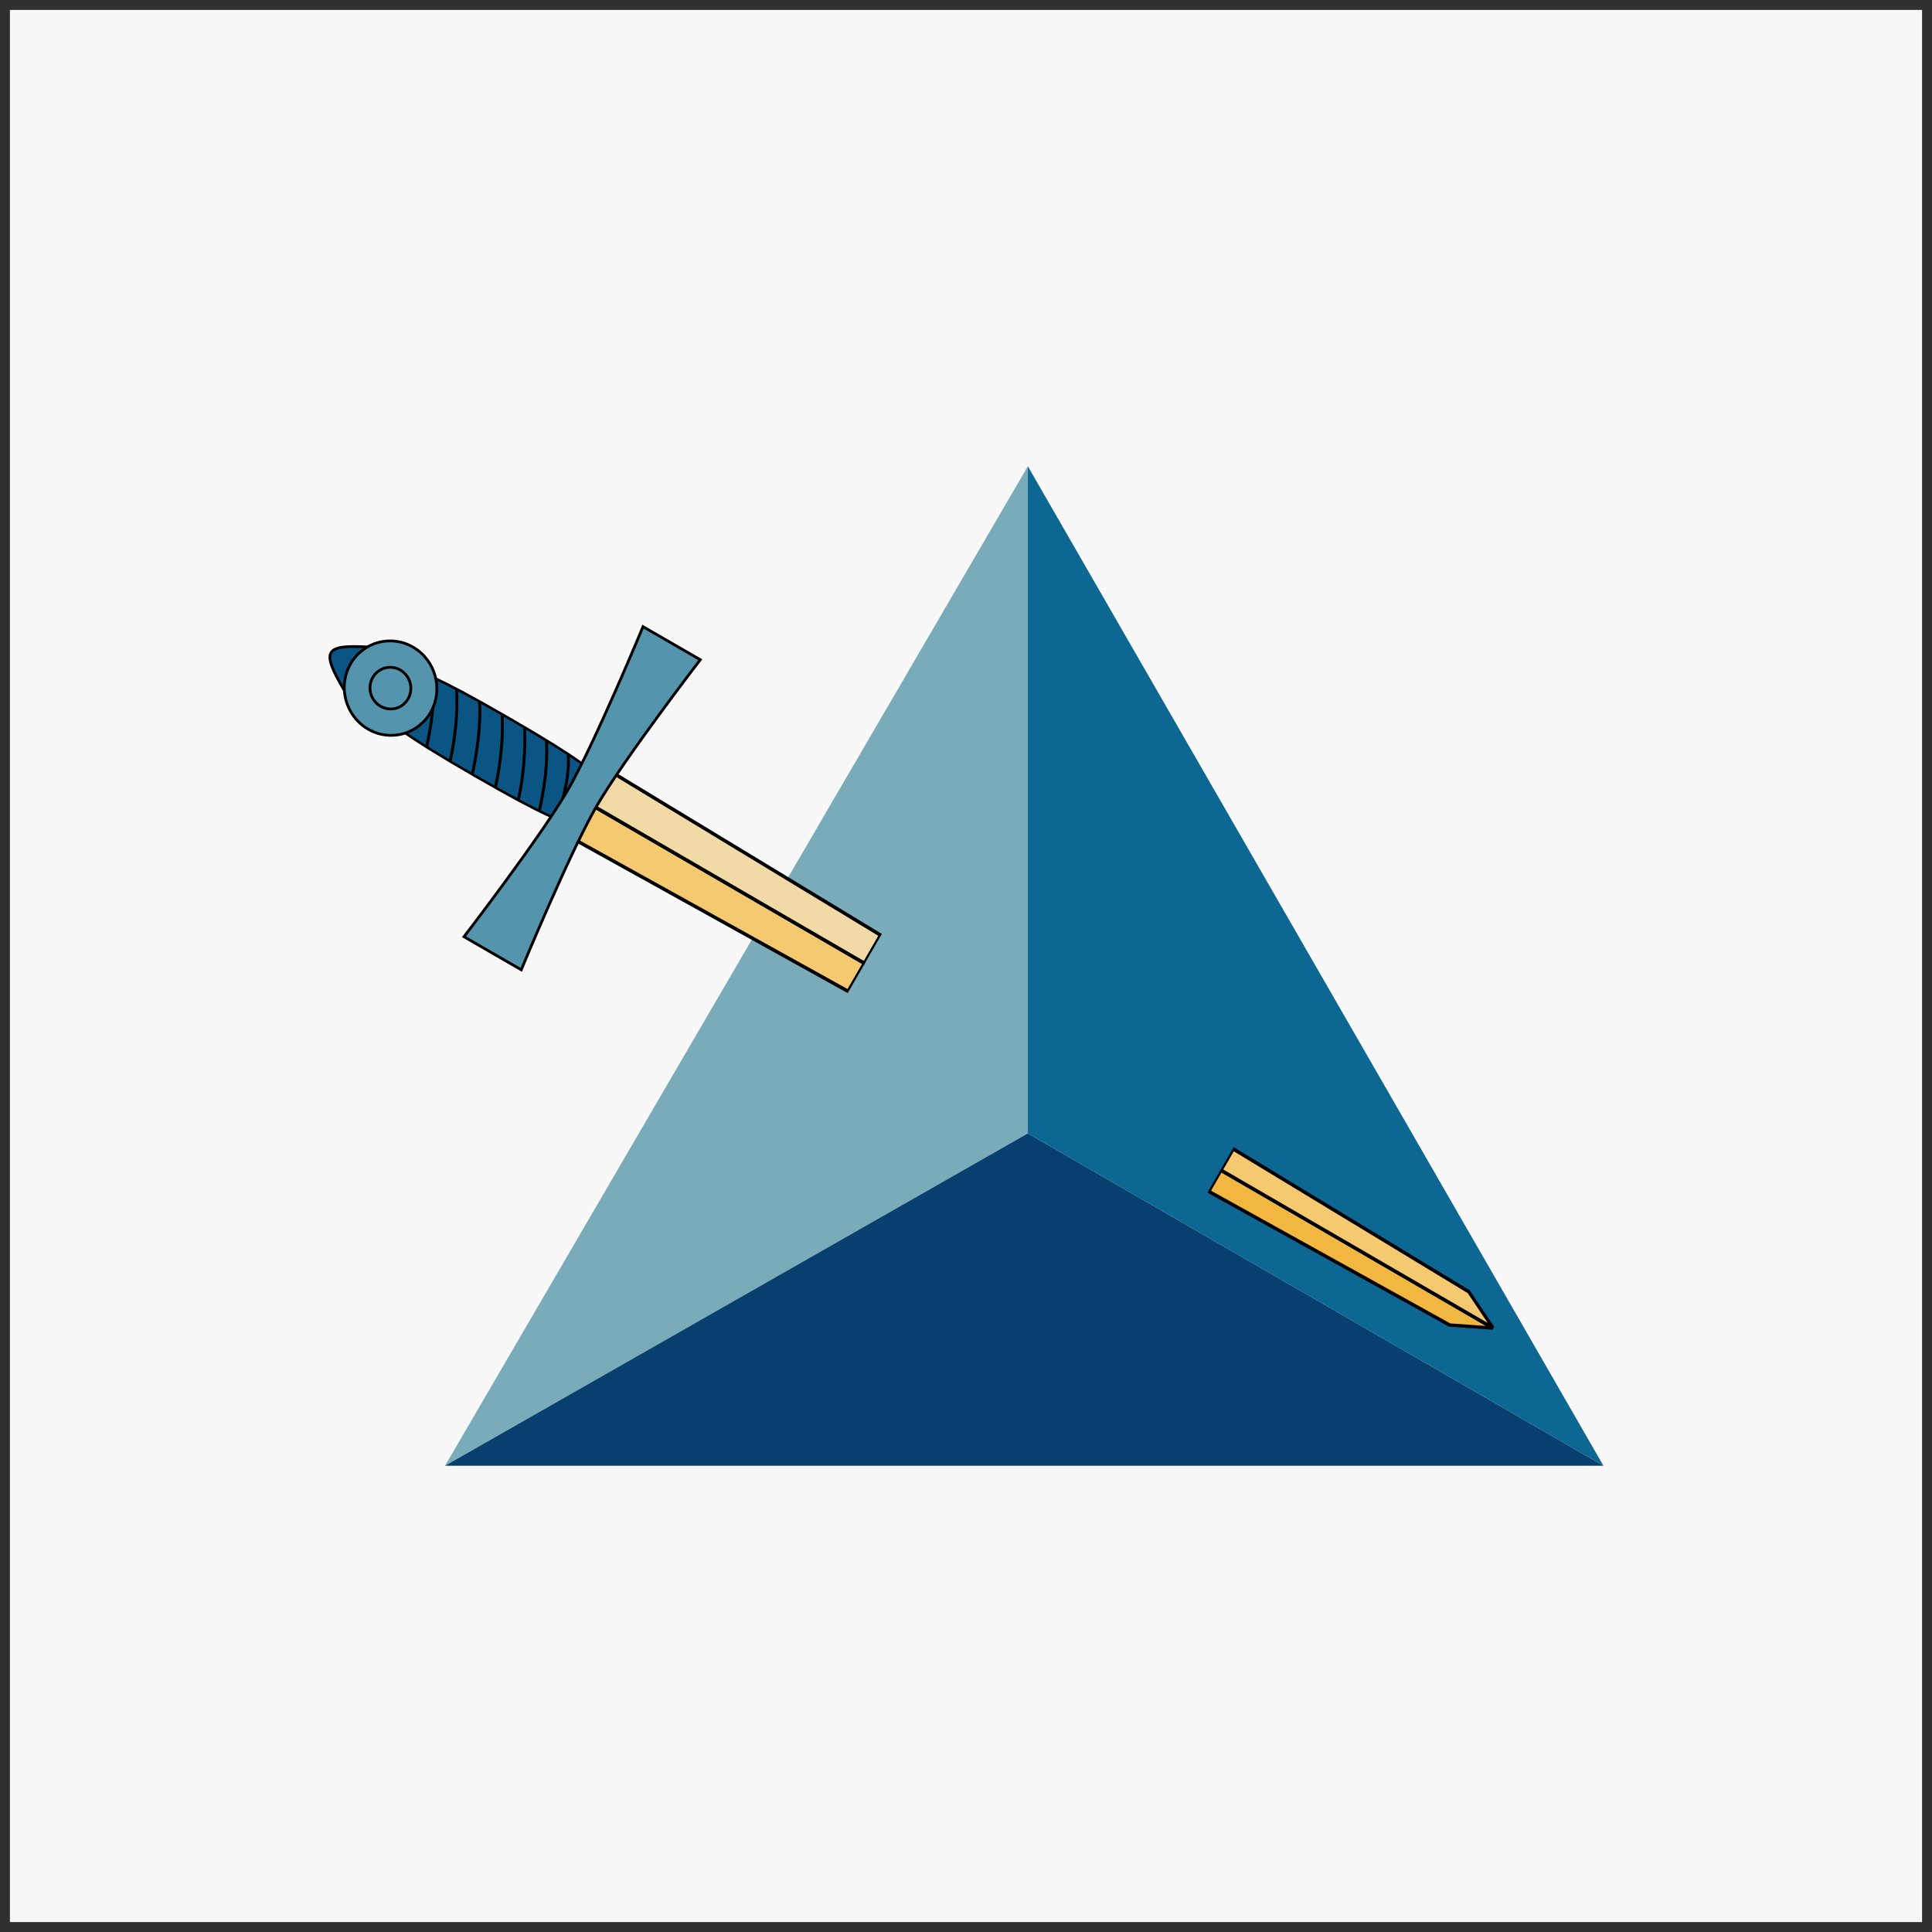
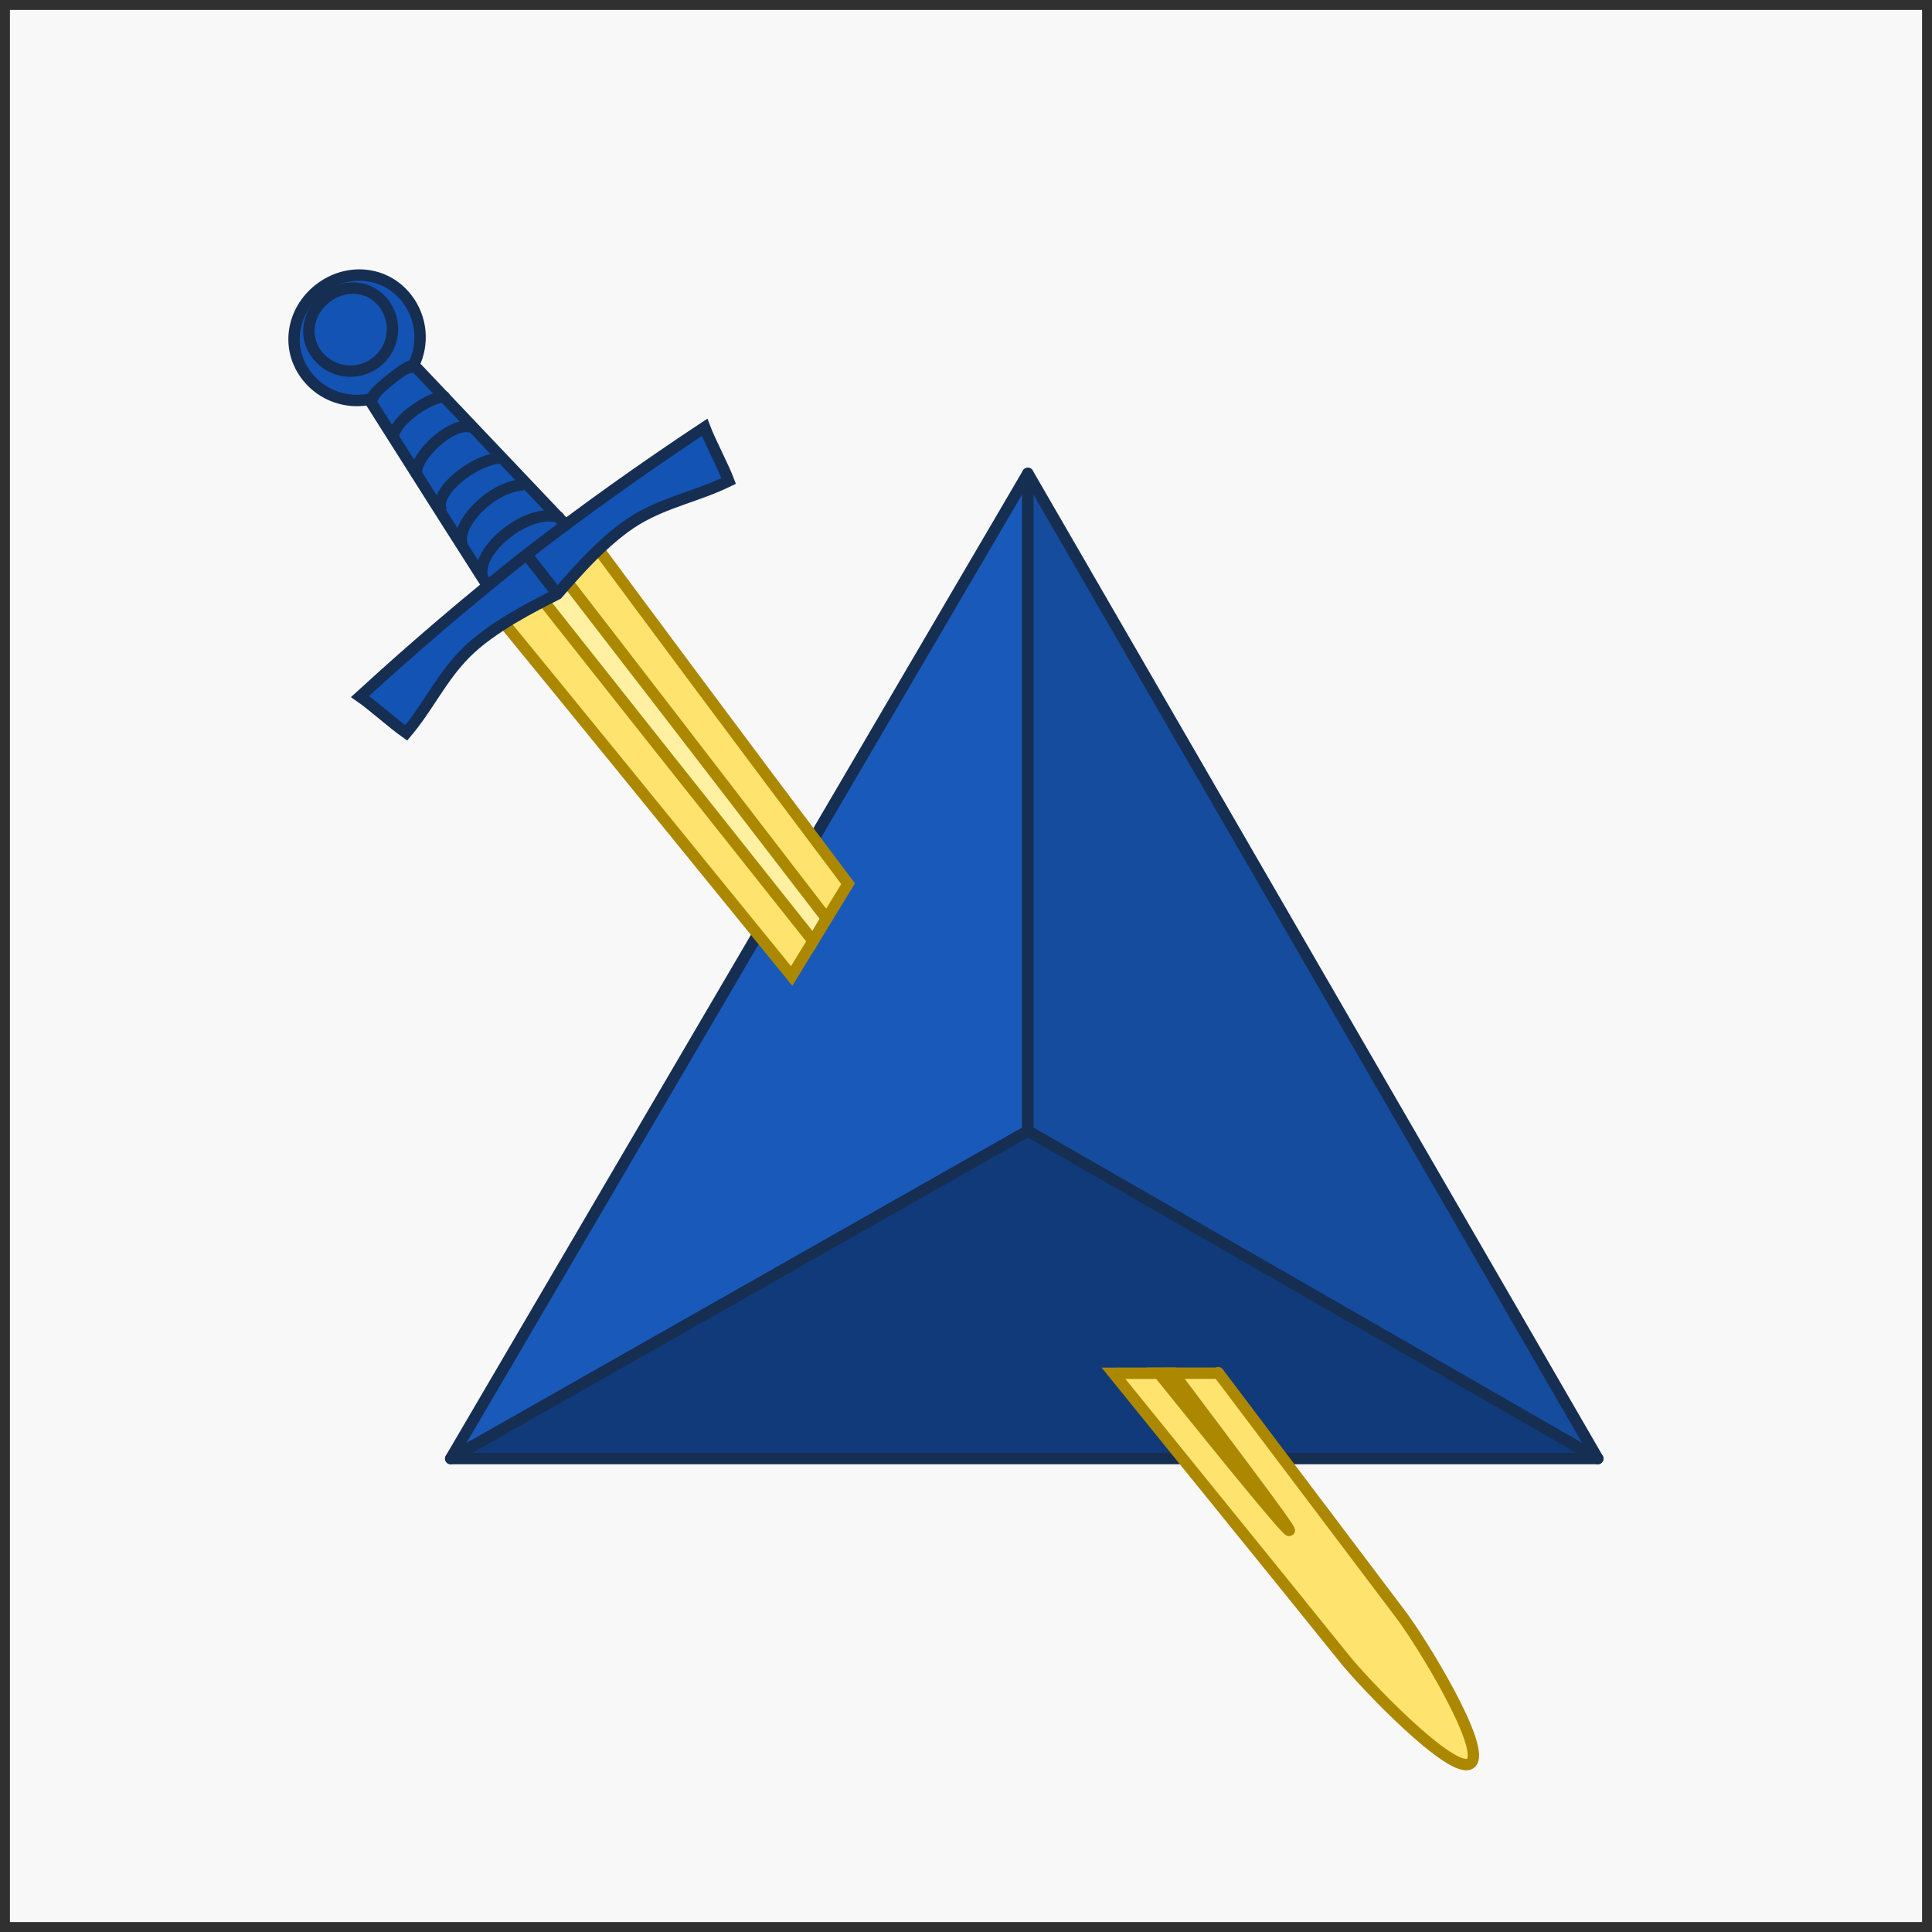
- <svg xmlns="http://www.w3.org/2000/svg" width="150.775mm" height="150.775mm" viewBox="0 0 150.775 150.775" version="1.1" id="svg1">
+ <svg xmlns="http://www.w3.org/2000/svg" xmlns:xlink="http://www.w3.org/1999/xlink" width="150.775mm" height="150.775mm" viewBox="0 0 150.775 150.775" version="1.1" id="svg1">
  <defs id="defs1" />
  <g id="layer3" transform="matrix(0.6,0,0,0.6,2.951053,38.07336)">
    <rect style="display:inline;fill:#f8f8f8;fill-opacity:1;stroke:#303030;stroke-width:1.291;stroke-dasharray:none;stroke-opacity:1" id="rect1" width="250" height="250" x="-4.273" y="-62.81" />
-     <g id="Tetrahedron" transform="matrix(2.041853,-1.1711734e-8,1.1711734e-8,2.041853,-216.5805,-340.5133)" style="display:inline">
-       <path id="rect2" style="display:inline;vector-effect:non-scaling-stroke;fill:#79abb9;stroke-width:1.725;-inkscape-stroke:hairline" transform="matrix(0.153416,0,0,0.153416,147.5198,99.45737)" d="m 140.908,429.767 -2e-5,277 -242,138 z" />
-       <path id="rect2-8" style="display:inline;vector-effect:non-scaling-stroke;fill:#07406e;stroke-width:0.271;-inkscape-stroke:hairline" d="m 169.137,207.887 36.666,21.171 h -73.793 z" />
-       <path id="rect2-87" style="display:inline;vector-effect:non-scaling-stroke;fill:#0c6793;stroke-width:0.265;-inkscape-stroke:hairline" d="m 169.137,165.391 36.666,63.668 -36.666,-21.171 z" />
-     </g>
-     <g id="layer6" transform="translate(-4.772927,-13.31009)">
-       <g stroke-linecap="round" style="display:inline" id="g2" transform="matrix(-0.2639249,0.4571313,-0.4571313,-0.2639249,283.8942,15.91621)" mask="none" clip-path="none">
-         <path id="path1-7" style="opacity:1;fill:#f5c96f;fill-opacity:1;fill-rule:evenodd;stroke:#000000;stroke-width:0.47;stroke-linecap:butt;stroke-linejoin:miter;stroke-miterlimit:4;stroke-dasharray:none;stroke-dashoffset:0" d="m 371.012,524.235 4.314,-0.732 9.392,67.324 -5.118,0.851 z" transform="matrix(-1.81,0.19,0.25,1.12,808.196,-432.03)" />
-         <path id="path1505" style="opacity:1;fill:#f1b741;fill-opacity:1;fill-rule:evenodd;stroke:#000000;stroke-width:0.47;stroke-linecap:butt;stroke-linejoin:miter;stroke-miterlimit:4;stroke-dasharray:none;stroke-dashoffset:0" d="m 353.514,367.134 9.417,67.505 -3.258,0.553 -7.536,-59.179 z" transform="matrix(-1.81,0.19,0.25,1.12,808.196,-432.03)" />
-         <path id="path2-0" style="opacity:1;fill:#f2daa6;fill-opacity:1;fill-rule:evenodd;stroke:#000000;stroke-width:0.47;stroke-linecap:butt;stroke-linejoin:miter;stroke-miterlimit:4;stroke-dasharray:none;stroke-dashoffset:0" d="m 375.327,523.501 4.317,-0.732 10.194,67.207 -5.118,0.853 z" transform="matrix(-1.81,0.19,0.25,1.12,808.196,-432.027)" />
-         <path id="path1503" style="opacity:1;fill:#f5c96f;fill-opacity:1;fill-rule:evenodd;stroke:#000000;stroke-width:0.47;stroke-linecap:butt;stroke-linejoin:miter;stroke-miterlimit:4;stroke-dasharray:none;stroke-dashoffset:0" d="m 353.514,367.135 3.741,8.027 8.937,58.921 -3.261,0.553 z" transform="matrix(-1.81,0.19,0.25,1.12,808.196,-432.027)" />
-       </g>
-       <g stroke-linecap="round" id="g14-2" transform="matrix(-0.2639249,0.4571313,-0.4571313,-0.2639249,283.8942,15.91621)" mask="none" clip-path="none" style="display:inline">
-         <g style="display:inline" id="g10">
-           <path d="m 51.801,332.339 h 24.95 c 0,0 2,2.635 2,34.931 0,32.132 -2,34.931 -2,34.931 H 51.801 c 0,0 -2,-2.724 -2,-34.931 0,-32.371 2,-34.931 2,-34.931 z" style="opacity:1;fill:#0a5583;fill-opacity:1;fill-rule:nonzero;stroke:#000000;stroke-width:1.1;stroke-linecap:butt;stroke-linejoin:miter;stroke-miterlimit:4;stroke-dasharray:none;stroke-dashoffset:0" transform="matrix(0.57,0,0,0.68,222.84,82.036)" id="path3-1" />
-           <path d="m 50.193,350.905 c 8.623,-4.716 17.901,-7.792 27.393,-10.334" style="opacity:1;fill:none;fill-rule:evenodd;stroke:#000000;stroke-width:1.1;stroke-linecap:butt;stroke-linejoin:miter;stroke-miterlimit:4;stroke-dasharray:none;stroke-dashoffset:0" transform="matrix(0.57,0,0,0.68,222.843,82.067)" id="path4-1" />
-           <path d="m 49.865,360.227 c 8.623,-4.716 18.721,-8.612 28.213,-11.154" style="opacity:1;fill:none;fill-rule:evenodd;stroke:#000000;stroke-width:1.1;stroke-linecap:butt;stroke-linejoin:miter;stroke-miterlimit:4;stroke-dasharray:none;stroke-dashoffset:0" transform="matrix(0.57,0,0,0.68,222.847,82.098)" id="path5-4" />
-           <path d="m 49.865,369.549 c 8.623,-4.716 18.885,-8.448 28.377,-10.99" style="opacity:1;fill:none;fill-rule:evenodd;stroke:#000000;stroke-width:1.1;stroke-linecap:butt;stroke-linejoin:miter;stroke-miterlimit:4;stroke-dasharray:none;stroke-dashoffset:0" transform="matrix(0.57,0,0,0.68,222.852,82.116)" id="path6-3" />
-           <path d="m 50.029,378.872 c 8.623,-4.716 19.213,-8.284 28.705,-10.826" style="opacity:1;fill:none;fill-rule:evenodd;stroke:#000000;stroke-width:1.1;stroke-linecap:butt;stroke-linejoin:miter;stroke-miterlimit:4;stroke-dasharray:none;stroke-dashoffset:0" transform="matrix(0.57,0,0,0.68,222.843,82.137)" id="path7-7" />
-           <path d="m 50.521,388.194 c 8.623,-4.716 18.393,-8.284 27.885,-10.826" style="opacity:1;fill:none;fill-rule:evenodd;stroke:#000000;stroke-width:1.1;stroke-linecap:butt;stroke-linejoin:miter;stroke-miterlimit:4;stroke-dasharray:none;stroke-dashoffset:0" transform="matrix(0.57,0,0,0.68,222.848,82.17)" id="path8-4" />
-           <path d="m 51.177,397.516 c 8.623,-4.716 17.901,-7.792 27.393,-10.334" style="opacity:1;fill:none;fill-rule:evenodd;stroke:#000000;stroke-width:1.1;stroke-linecap:butt;stroke-linejoin:miter;stroke-miterlimit:4;stroke-dasharray:none;stroke-dashoffset:0" transform="matrix(0.57,0,0,0.68,222.844,82.202)" id="path9-4" />
-           <path d="m 50.344,341.751 c 8.623,-4.716 17.103,-6.085 26.595,-8.627" style="opacity:1;fill:none;fill-rule:evenodd;stroke:#000000;stroke-width:1.1;stroke-linecap:butt;stroke-linejoin:miter;stroke-miterlimit:4;stroke-dasharray:none;stroke-dashoffset:0" transform="matrix(0.57,0,0,0.68,222.835,82.04)" id="path10-3" />
+     <g id="g56629-8" transform="matrix(0.4937014,0,0,0.4937014,-83.24231,-313.0653)" style="display:inline;stroke-width:3;stroke-miterlimit:100;stroke-dasharray:none">
+       <a id="a9" xlink:href="#" xlink:title="A tetrahedron Azure">
+         <g id="g27-7-2" transform="matrix(0.595382,0,0,0.595382,549.024,349.022)" style="stroke-width:5.039;stroke-miterlimit:100">
+           <path id="path1-3-3-2" d="M -456.232,908.386 -200.868,472.452 V 763.425 Z" style="fill:#1959b9;stroke:#162e52;stroke-width:5.039;stroke-linejoin:round;stroke-miterlimit:100" />
+           <path id="path2-8-4-9" d="M -200.867,763.425 V 472.452 L 51.332,908.386 Z" style="fill:#154c9e;stroke:#162e52;stroke-width:5.039;stroke-linejoin:round;stroke-miterlimit:100" />
+           <path id="path3-2-3-7" d="M -456.232,908.386 -200.868,763.425 51.331,908.386 Z" style="fill:#103a79;stroke:#162e52;stroke-width:5.039;stroke-linejoin:round;stroke-miterlimit:100" />
        </g>
-         <path d="m -0.595,317.397 c 0,0 45.41,6 64.871,6 19.461,0 64.871,-6 64.871,-6 v 23.96 c 0,0 -45.41,-6 -64.871,-6 -19.461,0 -64.871,6 -64.871,6 z" style="opacity:1;fill:#5494ac;fill-opacity:1;fill-rule:nonzero;stroke:#000000;stroke-width:1;stroke-linecap:butt;stroke-linejoin:miter;stroke-miterlimit:4;stroke-dasharray:none;stroke-dashoffset:0" transform="matrix(0.68,0,0,0.68,215.58,82.042)" id="path11-0" />
-         <path d="m 55.289,423.388 c 7.243,14.329 9.747,14.568 17.974,0" style="opacity:1;fill:#0a5583;fill-opacity:1;fill-rule:evenodd;stroke:#000000;stroke-width:1;stroke-linecap:butt;stroke-linejoin:miter;stroke-miterlimit:4;stroke-dasharray:none;stroke-dashoffset:0" transform="matrix(0.68,0,0,0.68,215.7,82.25)" id="path12-7" />
-         <path d="m 89.928,413.366 c -0.14,9.363 7.329,16.888 16.684,16.809 9.354,-0.079 17.051,-7.734 17.191,-17.096 0.14,-9.363 -7.329,-16.888 -16.684,-16.809 -9.354,0.079 -17.051,7.734 -17.191,17.096 z" style="opacity:1;fill:#5494ac;fill-opacity:1;fill-rule:evenodd;stroke:#000000;stroke-width:1;stroke-linecap:butt;stroke-linejoin:miter;stroke-miterlimit:4;stroke-dasharray:none;stroke-dashoffset:0" transform="matrix(0.68,0,0,0.68,186.725,79.47)" id="path13-9" />
-         <path d="m 99.393,413.285 c -0.062,4.13 3.234,7.45 7.36,7.415 4.127,-0.035 7.522,-3.412 7.584,-7.542 0.062,-4.13 -3.233,-7.45 -7.36,-7.415 -4.127,0.035 -7.522,3.412 -7.584,7.542 z" style="opacity:1;fill:#5494ac;fill-opacity:1;fill-rule:evenodd;stroke:#000000;stroke-width:1;stroke-linecap:butt;stroke-linejoin:miter;stroke-miterlimit:4;stroke-dasharray:none;stroke-dashoffset:0" transform="matrix(0.68,0,0,0.68,186.745,79.5)" id="path14-9" />
+       </a>
+       <g id="Layer_2_2_-0-2" transform="matrix(-0.595382,0,0,-0.595382,255.441,1185.73)" stroke-miterlimit="10" style="display:inline;stroke-width:5.039;stroke-miterlimit:100">
+         <a id="a15" xlink:href="#" xlink:title="A sword Or">
+           <g id="g10-8">
+             <path id="path16-4-2" d="m -330.143,534.693 c -31.793,-39.366 -68.356,-84.272 -101.623,-125.587 -8.459,-10.828 -48.677,-53.028 -56.397,-46.997 -7.72,6.031 22.667,55.303 31.462,66.564 0.15,0.193 34.236,45.332 80.067,106.069 0.417,0.552 0,0 0,0 z m 117.438,216.621 c 51.09,67.842 95.336,127.562 111.303,149.104 l 5.376,1.091 36.203,-28.282 0.222,-5.479 c -18.032,-21.889 -83.043,-101.755 -128.138,-157.26 z" style="fill:#fee46e;stroke:#ac8800;stroke-width:5.039;stroke-miterlimit:100" />
+             <path id="path17-8-08-7" d="m -350.203,534.714 c -34.989,-43.377 -56.955,-70.201 -57.747,-69.582 -0.776,0.606 34.029,46.523 51.307,69.589 z m 147.098,201.306 c 61.779,80.38 79.962,103.945 117.608,152.684 l 10.692,-8.353 c -33.732,-42.652 -71.212,-89.953 -122.389,-154.34 z" style="fill:#fff1a1;stroke:#ac8800;stroke-width:5.039;stroke-miterlimit:100" />
+           </g>
+         </a>
+         <a id="a3" xlink:href="#" xlink:title="Hilted Azure">
+           <g id="g11">
+             <path id="path18-7-0" d="M -18.019,983.682 1.008,968.818 c 0,0 -58.017,-91.809 -58.046,-91.164 -4.955,-2.861 -15.295,0.135 -23.428,6.604 -7.691,6.11 -13.359,15.47 -11.962,21.043 -0.249,-0.095 74.409,78.381 74.409,78.381 z" style="fill:#1353b4" />
+             <g id="g23-5-6" style="fill:#0062ad;stroke:#162e52;stroke-width:5.039;stroke-miterlimit:100">
+               <path id="path19-9-8-7" d="m -84.608,913.524 c 13.928,4.151 36.914,-14.745 33.744,-26.44" style="fill:none;stroke:#162e52;stroke-width:5.039;stroke-linecap:round;stroke-miterlimit:100" />
+               <path id="path20-5-6" d="m -67.985,927.749 c 13.653,-1.431 28.125,-16.744 26.329,-25.475" style="fill:none;stroke:#162e52;stroke-width:5.039;stroke-linecap:round;stroke-miterlimit:100" />
+               <path id="path21-3-9" d="m -57.856,939.678 c 11.663,-1.62 27.743,-14.466 25.411,-22.433" style="fill:none;stroke:#162e52;stroke-width:5.039;stroke-linecap:round;stroke-miterlimit:100" />
+               <path id="path22-2-3" d="m -45.276,953.494 c 8.687,1.889 24.741,-13.549 23.479,-20.786" style="fill:none;stroke:#162e52;stroke-width:5.039;stroke-linecap:round;stroke-miterlimit:100" />
+               <path id="path23-7-0-6" d="m -33.966,966.877 c 6.246,-0.328 21.244,-9.758 22.588,-17.641" style="fill:none;stroke:#162e52;stroke-width:5.039;stroke-linecap:round;stroke-miterlimit:100" />
+             </g>
+             <path id="path18-7-0-1" d="m -1.955,963.806 c -12.222,-19.329 -54.775,-86.581 -54.8,-86.029 -4.955,-2.861 -15.295,0.135 -23.428,6.604 -7.691,6.11 -11.955,21.087 -11.962,21.043 0,0 54.139,57.072 70.071,73.821 3.604,3.854 21.099,-9.371 20.118,-15.439 z" style="fill:none;stroke:#162e52;stroke-width:5.039;stroke-miterlimit:100" />
+             <path id="path24-3-4" d="m -70.424,896.982 c -25.963,20.031 -51.453,38.189 -78.795,56.294 -2.476,-6.534 -8.182,-17.201 -10.658,-23.735 13.806,-6.763 27.436,-9.103 40.637,-16.982 13.877,-8.284 27.504,-24.22 35.172,-33.04 10.413,-5.305 29.174,-14.671 40.57,-26.13 10.84,-10.901 16.41,-23.56 26.312,-35.318 5.74,3.984 14.71,12.101 20.45,16.085 -24.182,22.146 -47.969,42.483 -73.688,62.826 z" style="fill:#1353b4;stroke:#162e52;stroke-width:5.039;stroke-miterlimit:100" />
+             <path id="path25-9-6-9" d="m 21.3,1014.4 c -12.187,9.521 -29.158,8.161 -38.679,-4.026 -6.801,-8.706 -7.637,-20.172 -3.119,-29.483 0.252,-0.518 -0.285,0.504 0,0 3.045,-0.625 7.844,-4.493 11.544,-7.427 2.986,-2.365 5.779,-5.118 7.412,-7.63 10.252,-2.331 21.396,1.229 28.297,10.063 9.521,12.186 6.733,28.982 -5.455,38.503 z" style="fill:#1353b4;stroke:#162e52;stroke-width:5.039;stroke-miterlimit:100" />
+             <path id="path26-7-3" d="m 22.191,985.29 c -6.331,-8.104 -18.033,-9.542 -26.138,-3.211 -8.104,6.331 -9.542,18.033 -3.211,26.138 6.331,8.104 17.406,8.739 25.51,2.408 8.104,-6.331 10.17,-17.231 3.839,-25.335 z" style="fill:#1353b4;stroke:#162e52;stroke-width:5.039;stroke-miterlimit:100" />
+             <line id="line26-7-6" x1="-84.068" x2="-70.424" y1="879.518" y2="896.982" style="fill:#0062ad;stroke:#162e52;stroke-width:5.039;stroke-miterlimit:100" />
+           </g>
+         </a>
      </g>
    </g>
  </g>
</svg>
